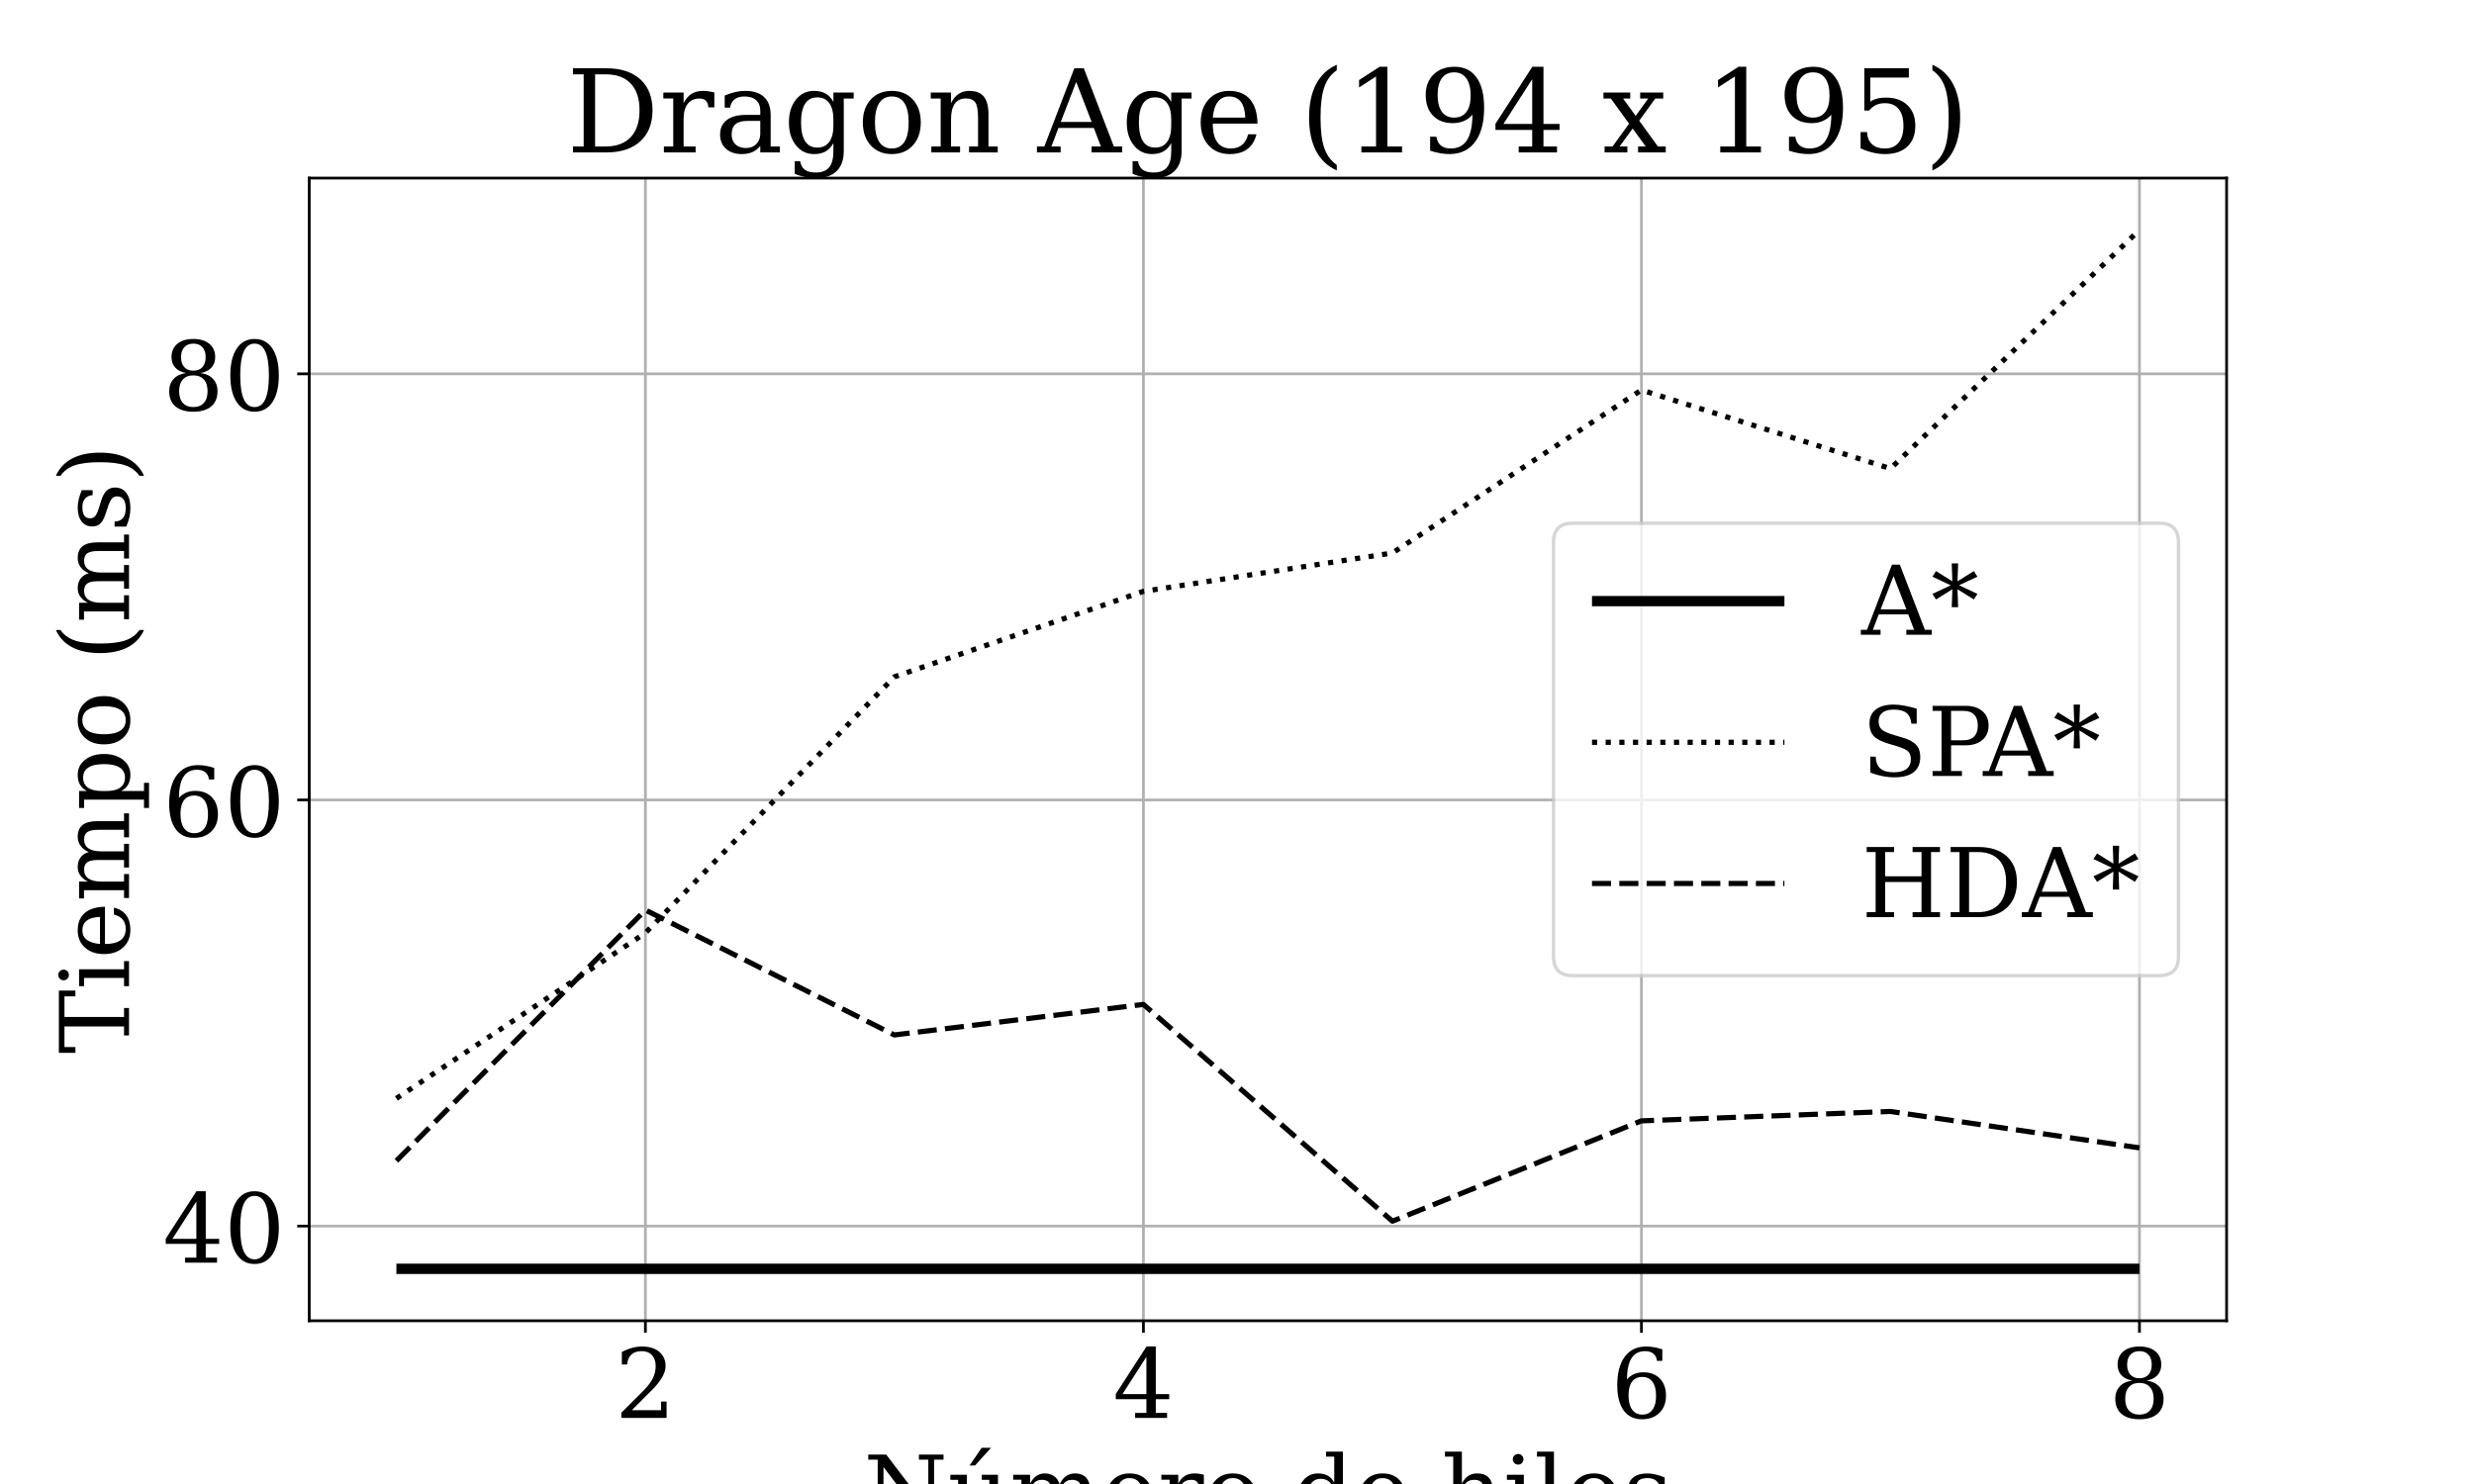
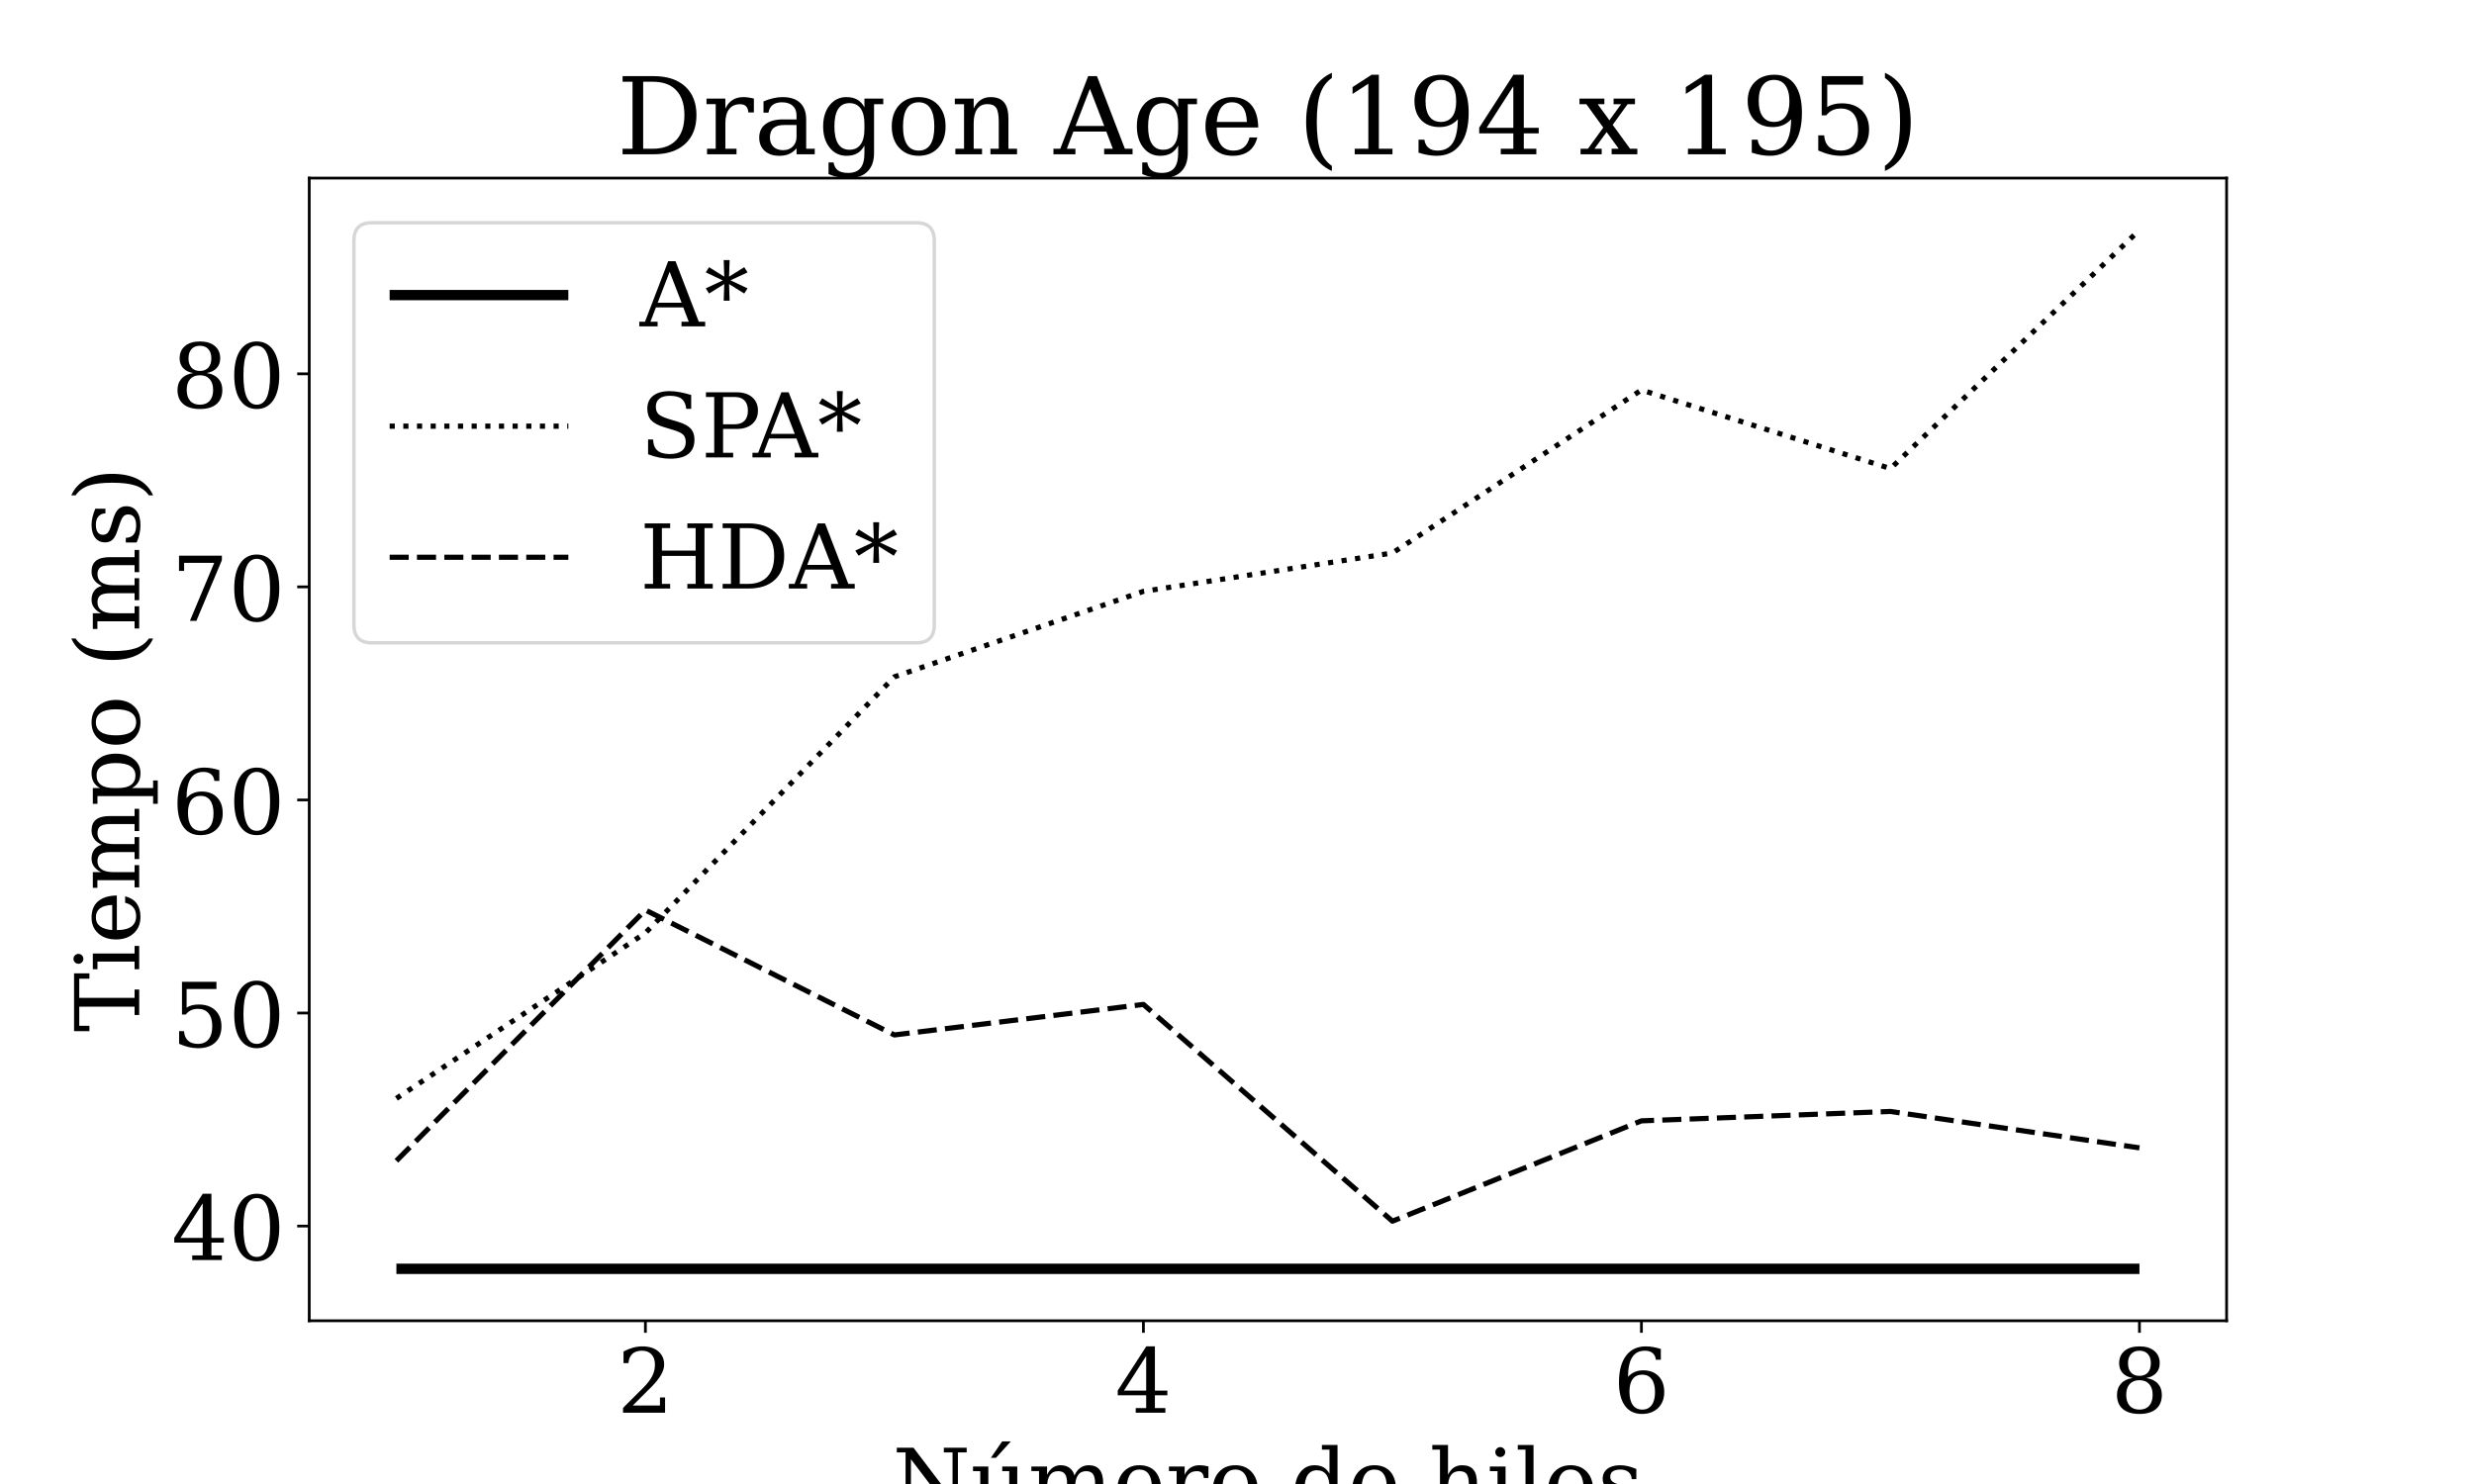
<svg xmlns="http://www.w3.org/2000/svg" xmlns:xlink="http://www.w3.org/1999/xlink" width="720pt" height="432pt" viewBox="0 0 720 432" version="1.1">
  <defs>
    <style type="text/css">*{stroke-linejoin: round; stroke-linecap: butt}</style>
  </defs>
  <g id="figure_1">
    <g id="patch_1">
      <path d="M 0 432  L 720 432  L 720 0  L 0 0  z " style="fill: #ffffff" />
    </g>
    <g id="axes_1">
      <g id="patch_2">
        <path d="M 90 384.48  L 648 384.48  L 648 51.84  L 90 51.84  z " style="fill: #ffffff" />
      </g>
      <g id="matplotlib.axis_1">
        <g id="xtick_1">
          <g id="line2d_1">
-             <path d="M 187.831 384.48  L 187.831 51.84  " clip-path="url(#p3e24e5c0d7)" style="fill: none; stroke: #b0b0b0; stroke-width: 0.8; stroke-linecap: square" />
-           </g>
+             <defs>
+               <path id="m3d570797fe" d="M 0 0  L 0 3.5  " style="stroke: #000000; stroke-width: 0.8" />
+             </defs>
+             <g>
+               <use xlink:href="#m3d570797fe" x="187.831" y="384.48" style="stroke: #000000; stroke-width: 0.8" />
+             </g>
+           </g>
+           <g id="text_1">
+             <g transform="translate(179.5599 411.2359) scale(0.26 -0.26)">
+               <defs>
+                 <path id="DejaVuSerif-32" d="M 819 3553  L 469 3553  L 469 4384  Q 803 4563 1142 4656  Q 1481 4750 1806 4750  Q 2534 4750 2956 4397  Q 3378 4044 3378 3438  Q 3378 2753 2422 1800  Q 2347 1728 2309 1691  L 1131 513  L 3078 513  L 3078 1088  L 3444 1088  L 3444 0  L 434 0  L 434 341  L 1850 1753  Q 2319 2222 2519 2614  Q 2719 3006 2719 3438  Q 2719 3909 2473 4175  Q 2228 4441 1797 4441  Q 1350 4441 1106 4219  Q 863 3997 819 3553  z " transform="scale(0.015625)" />
+               </defs>
+               <use xlink:href="#DejaVuSerif-32" />
+             </g>
+           </g>
+         </g>
+         <g id="xtick_2">
          <g id="line2d_2">
-             <defs>
-               <path id="m020f2314e7" d="M 0 0  L 0 3.5  " style="stroke: #000000; stroke-width: 0.8" />
-             </defs>
-             <g>
-               <use xlink:href="#m020f2314e7" x="187.831" y="384.48" style="stroke: #000000; stroke-width: 0.8" />
-             </g>
-           </g>
-           <g id="text_1">
-             <g transform="translate(178.9237 412.7556) scale(0.28 -0.28)">
-               <defs>
-                 <path id="DejaVuSerif-32" d="M 819 3553  L 469 3553  L 469 4384  Q 803 4563 1142 4656  Q 1481 4750 1806 4750  Q 2534 4750 2956 4397  Q 3378 4044 3378 3438  Q 3378 2753 2422 1800  Q 2347 1728 2309 1691  L 1131 513  L 3078 513  L 3078 1088  L 3444 1088  L 3444 0  L 434 0  L 434 341  L 1850 1753  Q 2319 2222 2519 2614  Q 2719 3006 2719 3438  Q 2719 3909 2473 4175  Q 2228 4441 1797 4441  Q 1350 4441 1106 4219  Q 863 3997 819 3553  z " transform="scale(0.015625)" />
-               </defs>
-               <use xlink:href="#DejaVuSerif-32" />
-             </g>
-           </g>
-         </g>
-         <g id="xtick_2">
+             <g>
+               <use xlink:href="#m3d570797fe" x="332.766" y="384.48" style="stroke: #000000; stroke-width: 0.8" />
+             </g>
+           </g>
+           <g id="text_2">
+             <g transform="translate(324.495 411.2359) scale(0.26 -0.26)">
+               <defs>
+                 <path id="DejaVuSerif-34" d="M 2234 1581  L 2234 4063  L 641 1581  L 2234 1581  z M 3609 0  L 1484 0  L 1484 331  L 2234 331  L 2234 1247  L 197 1247  L 197 1588  L 2241 4750  L 2859 4750  L 2859 1581  L 3750 1581  L 3750 1247  L 2859 1247  L 2859 331  L 3609 331  L 3609 0  z " transform="scale(0.015625)" />
+               </defs>
+               <use xlink:href="#DejaVuSerif-34" />
+             </g>
+           </g>
+         </g>
+         <g id="xtick_3">
          <g id="line2d_3">
-             <path d="M 332.766 384.48  L 332.766 51.84  " clip-path="url(#p3e24e5c0d7)" style="fill: none; stroke: #b0b0b0; stroke-width: 0.8; stroke-linecap: square" />
-           </g>
+             <g>
+               <use xlink:href="#m3d570797fe" x="477.701" y="384.48" style="stroke: #000000; stroke-width: 0.8" />
+             </g>
+           </g>
+           <g id="text_3">
+             <g transform="translate(469.43 411.2359) scale(0.26 -0.26)">
+               <defs>
+                 <path id="DejaVuSerif-36" d="M 2094 219  Q 2534 219 2771 542  Q 3009 866 3009 1472  Q 3009 2078 2771 2401  Q 2534 2725 2094 2725  Q 1647 2725 1412 2412  Q 1178 2100 1178 1509  Q 1178 888 1415 553  Q 1653 219 2094 219  z M 1075 2569  Q 1288 2803 1556 2918  Q 1825 3034 2163 3034  Q 2859 3034 3264 2615  Q 3669 2197 3669 1472  Q 3669 763 3233 336  Q 2797 -91 2069 -91  Q 1278 -91 853 498  Q 428 1088 428 2181  Q 428 3406 931 4078  Q 1434 4750 2350 4750  Q 2597 4750 2869 4703  Q 3141 4656 3425 4563  L 3425 3794  L 3072 3794  Q 3034 4109 2831 4275  Q 2628 4441 2284 4441  Q 1678 4441 1381 3981  Q 1084 3522 1075 2569  z " transform="scale(0.015625)" />
+               </defs>
+               <use xlink:href="#DejaVuSerif-36" />
+             </g>
+           </g>
+         </g>
+         <g id="xtick_4">
          <g id="line2d_4">
            <g>
-               <use xlink:href="#m020f2314e7" x="332.766" y="384.48" style="stroke: #000000; stroke-width: 0.8" />
-             </g>
-           </g>
-           <g id="text_2">
-             <g transform="translate(323.8587 412.7556) scale(0.28 -0.28)">
-               <defs>
-                 <path id="DejaVuSerif-34" d="M 2234 1581  L 2234 4063  L 641 1581  L 2234 1581  z M 3609 0  L 1484 0  L 1484 331  L 2234 331  L 2234 1247  L 197 1247  L 197 1588  L 2241 4750  L 2859 4750  L 2859 1581  L 3750 1581  L 3750 1247  L 2859 1247  L 2859 331  L 3609 331  L 3609 0  z " transform="scale(0.015625)" />
-               </defs>
-               <use xlink:href="#DejaVuSerif-34" />
-             </g>
-           </g>
-         </g>
-         <g id="xtick_3">
-           <g id="line2d_5">
-             <path d="M 477.701 384.48  L 477.701 51.84  " clip-path="url(#p3e24e5c0d7)" style="fill: none; stroke: #b0b0b0; stroke-width: 0.8; stroke-linecap: square" />
-           </g>
-           <g id="line2d_6">
-             <g>
-               <use xlink:href="#m020f2314e7" x="477.701" y="384.48" style="stroke: #000000; stroke-width: 0.8" />
-             </g>
-           </g>
-           <g id="text_3">
-             <g transform="translate(468.7938 412.7556) scale(0.28 -0.28)">
-               <defs>
-                 <path id="DejaVuSerif-36" d="M 2094 219  Q 2534 219 2771 542  Q 3009 866 3009 1472  Q 3009 2078 2771 2401  Q 2534 2725 2094 2725  Q 1647 2725 1412 2412  Q 1178 2100 1178 1509  Q 1178 888 1415 553  Q 1653 219 2094 219  z M 1075 2569  Q 1288 2803 1556 2918  Q 1825 3034 2163 3034  Q 2859 3034 3264 2615  Q 3669 2197 3669 1472  Q 3669 763 3233 336  Q 2797 -91 2069 -91  Q 1278 -91 853 498  Q 428 1088 428 2181  Q 428 3406 931 4078  Q 1434 4750 2350 4750  Q 2597 4750 2869 4703  Q 3141 4656 3425 4563  L 3425 3794  L 3072 3794  Q 3034 4109 2831 4275  Q 2628 4441 2284 4441  Q 1678 4441 1381 3981  Q 1084 3522 1075 2569  z " transform="scale(0.015625)" />
-               </defs>
-               <use xlink:href="#DejaVuSerif-36" />
-             </g>
-           </g>
-         </g>
-         <g id="xtick_4">
-           <g id="line2d_7">
-             <path d="M 622.636 384.48  L 622.636 51.84  " clip-path="url(#p3e24e5c0d7)" style="fill: none; stroke: #b0b0b0; stroke-width: 0.8; stroke-linecap: square" />
-           </g>
-           <g id="line2d_8">
-             <g>
-               <use xlink:href="#m020f2314e7" x="622.636" y="384.48" style="stroke: #000000; stroke-width: 0.8" />
+               <use xlink:href="#m3d570797fe" x="622.636" y="384.48" style="stroke: #000000; stroke-width: 0.8" />
            </g>
          </g>
          <g id="text_4">
-             <g transform="translate(613.7289 412.7556) scale(0.28 -0.28)">
+             <g transform="translate(614.3651 411.2359) scale(0.26 -0.26)">
              <defs>
                <path id="DejaVuSerif-38" d="M 2981 1275  Q 2981 1775 2732 2051  Q 2484 2328 2034 2328  Q 1584 2328 1336 2051  Q 1088 1775 1088 1275  Q 1088 772 1336 495  Q 1584 219 2034 219  Q 2484 219 2732 495  Q 2981 772 2981 1275  z M 2853 3541  Q 2853 3966 2637 4203  Q 2422 4441 2034 4441  Q 1650 4441 1433 4203  Q 1216 3966 1216 3541  Q 1216 3113 1433 2875  Q 1650 2638 2034 2638  Q 2422 2638 2637 2875  Q 2853 3113 2853 3541  z M 2516 2484  Q 3047 2413 3344 2092  Q 3641 1772 3641 1275  Q 3641 619 3225 264  Q 2809 -91 2034 -91  Q 1263 -91 845 264  Q 428 619 428 1275  Q 428 1772 725 2092  Q 1022 2413 1556 2484  Q 1084 2569 832 2842  Q 581 3116 581 3541  Q 581 4103 968 4426  Q 1356 4750 2034 4750  Q 2713 4750 3100 4426  Q 3488 4103 3488 3541  Q 3488 3116 3236 2842  Q 2984 2569 2516 2484  z " transform="scale(0.015625)" />
              </defs>
              <use xlink:href="#DejaVuSerif-38" />
            </g>
          </g>
        </g>
        <g id="text_5">
-           <g transform="translate(251.3191 443.8544) scale(0.28 -0.28)">
+           <g transform="translate(259.7248 440.3991) scale(0.26 -0.26)">
            <defs>
              <path id="DejaVuSerif-4e" d="M 313 0  L 313 331  L 941 331  L 941 4331  L 313 4331  L 313 4666  L 1509 4666  L 4306 984  L 4306 4331  L 3681 4331  L 3681 4666  L 5319 4666  L 5319 4331  L 4691 4331  L 4691 -91  L 4313 -91  L 1325 3841  L 1325 331  L 1953 331  L 1953 0  L 313 0  z " transform="scale(0.015625)" />
              <path id="DejaVuSerif-fa" d="M 2266 3322  L 3341 3322  L 3341 331  L 3884 331  L 3884 0  L 2766 0  L 2766 588  Q 2606 256 2353 82  Q 2100 -91 1766 -91  Q 1213 -91 952 223  Q 691 538 691 1209  L 691 2988  L 172 2988  L 172 3322  L 1269 3322  L 1269 1388  Q 1269 781 1417 556  Q 1566 331 1947 331  Q 2347 331 2556 625  Q 2766 919 2766 1478  L 2766 2988  L 2266 2988  L 2266 3322  z M 2258 5119  L 2880 5119  L 1818 3944  L 1452 3944  L 2258 5119  z " transform="scale(0.015625)" />
              <path id="DejaVuSerif-6d" d="M 3316 2675  Q 3481 3041 3739 3227  Q 3997 3413 4341 3413  Q 4863 3413 5119 3089  Q 5375 2766 5375 2113  L 5375 331  L 5894 331  L 5894 0  L 4300 0  L 4300 331  L 4800 331  L 4800 2047  Q 4800 2556 4650 2772  Q 4500 2988 4153 2988  Q 3769 2988 3567 2697  Q 3366 2406 3366 1850  L 3366 331  L 3866 331  L 3866 0  L 2291 0  L 2291 331  L 2791 331  L 2791 2069  Q 2791 2566 2641 2777  Q 2491 2988 2144 2988  Q 1759 2988 1557 2697  Q 1356 2406 1356 1850  L 1356 331  L 1856 331  L 1856 0  L 263 0  L 263 331  L 781 331  L 781 2994  L 231 2994  L 231 3322  L 1356 3322  L 1356 2731  Q 1516 3063 1762 3238  Q 2009 3413 2322 3413  Q 2709 3413 2968 3220  Q 3228 3028 3316 2675  z " transform="scale(0.015625)" />
              <path id="DejaVuSerif-65" d="M 3469 1600  L 991 1600  L 991 1575  Q 991 903 1244 561  Q 1497 219 1991 219  Q 2369 219 2611 417  Q 2853 616 2950 1006  L 3413 1006  Q 3275 459 2904 184  Q 2534 -91 1931 -91  Q 1203 -91 761 389  Q 319 869 319 1663  Q 319 2450 753 2931  Q 1188 3413 1894 3413  Q 2647 3413 3050 2948  Q 3453 2484 3469 1600  z M 2791 1931  Q 2772 2513 2545 2808  Q 2319 3103 1894 3103  Q 1497 3103 1269 2806  Q 1041 2509 991 1931  L 2791 1931  z " transform="scale(0.015625)" />
              <path id="DejaVuSerif-72" d="M 3059 3328  L 3059 2497  L 2728 2497  Q 2713 2744 2591 2866  Q 2469 2988 2234 2988  Q 1809 2988 1582 2694  Q 1356 2400 1356 1850  L 1356 331  L 2022 331  L 2022 0  L 263 0  L 263 331  L 781 331  L 781 2994  L 231 2994  L 231 3322  L 1356 3322  L 1356 2731  Q 1525 3078 1790 3245  Q 2056 3413 2438 3413  Q 2578 3413 2733 3391  Q 2888 3369 3059 3328  z " transform="scale(0.015625)" />
              <path id="DejaVuSerif-6f" d="M 1925 219  Q 2388 219 2623 584  Q 2859 950 2859 1663  Q 2859 2375 2623 2739  Q 2388 3103 1925 3103  Q 1463 3103 1227 2739  Q 991 2375 991 1663  Q 991 950 1228 584  Q 1466 219 1925 219  z M 1925 -91  Q 1200 -91 759 389  Q 319 869 319 1663  Q 319 2456 758 2934  Q 1197 3413 1925 3413  Q 2653 3413 3092 2934  Q 3531 2456 3531 1663  Q 3531 869 3092 389  Q 2653 -91 1925 -91  z " transform="scale(0.015625)" />
              <path id="DejaVuSerif-20" transform="scale(0.015625)" />
              <path id="DejaVuSerif-64" d="M 3359 331  L 3909 331  L 3909 0  L 2784 0  L 2784 519  Q 2616 206 2355 57  Q 2094 -91 1709 -91  Q 1097 -91 708 395  Q 319 881 319 1663  Q 319 2444 706 2928  Q 1094 3413 1709 3413  Q 2094 3413 2355 3264  Q 2616 3116 2784 2803  L 2784 4531  L 2241 4531  L 2241 4863  L 3359 4863  L 3359 331  z M 2784 1497  L 2784 1825  Q 2784 2422 2554 2737  Q 2325 3053 1888 3053  Q 1444 3053 1217 2703  Q 991 2353 991 1663  Q 991 975 1217 622  Q 1444 269 1888 269  Q 2325 269 2554 583  Q 2784 897 2784 1497  z " transform="scale(0.015625)" />
              <path id="DejaVuSerif-68" d="M 263 0  L 263 331  L 781 331  L 781 4531  L 231 4531  L 231 4863  L 1356 4863  L 1356 2731  Q 1516 3069 1770 3241  Q 2025 3413 2363 3413  Q 2913 3413 3172 3097  Q 3431 2781 3431 2113  L 3431 331  L 3944 331  L 3944 0  L 2356 0  L 2356 331  L 2853 331  L 2853 1931  Q 2853 2541 2704 2764  Q 2556 2988 2175 2988  Q 1775 2988 1565 2697  Q 1356 2406 1356 1850  L 1356 331  L 1856 331  L 1856 0  L 263 0  z " transform="scale(0.015625)" />
              <path id="DejaVuSerif-69" d="M 622 4353  Q 622 4497 726 4603  Q 831 4709 978 4709  Q 1122 4709 1226 4603  Q 1331 4497 1331 4353  Q 1331 4206 1228 4103  Q 1125 4000 978 4000  Q 831 4000 726 4103  Q 622 4206 622 4353  z M 1356 331  L 1900 331  L 1900 0  L 231 0  L 231 331  L 781 331  L 781 2988  L 231 2988  L 231 3322  L 1356 3322  L 1356 331  z " transform="scale(0.015625)" />
              <path id="DejaVuSerif-6c" d="M 1313 331  L 1856 331  L 1856 0  L 184 0  L 184 331  L 738 331  L 738 4531  L 184 4531  L 184 4863  L 1313 4863  L 1313 331  z " transform="scale(0.015625)" />
              <path id="DejaVuSerif-73" d="M 359 184  L 359 959  L 691 959  Q 703 588 923 403  Q 1144 219 1575 219  Q 1963 219 2166 364  Q 2369 509 2369 788  Q 2369 1006 2220 1140  Q 2072 1275 1594 1428  L 1178 1569  Q 750 1706 558 1912  Q 366 2119 366 2438  Q 366 2894 700 3153  Q 1034 3413 1625 3413  Q 1888 3413 2178 3344  Q 2469 3275 2778 3144  L 2778 2419  L 2447 2419  Q 2434 2741 2221 2922  Q 2009 3103 1644 3103  Q 1281 3103 1095 2975  Q 909 2847 909 2591  Q 909 2381 1050 2254  Q 1191 2128 1613 1997  L 2069 1856  Q 2541 1709 2748 1489  Q 2956 1269 2956 922  Q 2956 450 2595 179  Q 2234 -91 1600 -91  Q 1278 -91 972 -22  Q 666 47 359 184  z " transform="scale(0.015625)" />
            </defs>
            <use xlink:href="#DejaVuSerif-4e" />
-             <use xlink:href="#DejaVuSerif-fa" x="87.5" />
-             <use xlink:href="#DejaVuSerif-6d" x="151.904" />
-             <use xlink:href="#DejaVuSerif-65" x="246.729" />
-             <use xlink:href="#DejaVuSerif-72" x="305.908" />
-             <use xlink:href="#DejaVuSerif-6f" x="353.711" />
-             <use xlink:href="#DejaVuSerif-20" x="413.916" />
-             <use xlink:href="#DejaVuSerif-64" x="445.703" />
-             <use xlink:href="#DejaVuSerif-65" x="509.717" />
-             <use xlink:href="#DejaVuSerif-20" x="568.896" />
-             <use xlink:href="#DejaVuSerif-68" x="600.684" />
-             <use xlink:href="#DejaVuSerif-69" x="665.088" />
-             <use xlink:href="#DejaVuSerif-6c" x="697.07" />
-             <use xlink:href="#DejaVuSerif-6f" x="729.053" />
-             <use xlink:href="#DejaVuSerif-73" x="789.258" />
+             <use xlink:href="#DejaVuSerif-fa" transform="translate(87.5 0)" />
+             <use xlink:href="#DejaVuSerif-6d" transform="translate(151.9043 0)" />
+             <use xlink:href="#DejaVuSerif-65" transform="translate(246.7285 0)" />
+             <use xlink:href="#DejaVuSerif-72" transform="translate(305.9082 0)" />
+             <use xlink:href="#DejaVuSerif-6f" transform="translate(353.7109 0)" />
+             <use xlink:href="#DejaVuSerif-20" transform="translate(413.916 0)" />
+             <use xlink:href="#DejaVuSerif-64" transform="translate(445.7031 0)" />
+             <use xlink:href="#DejaVuSerif-65" transform="translate(509.7168 0)" />
+             <use xlink:href="#DejaVuSerif-20" transform="translate(568.8965 0)" />
+             <use xlink:href="#DejaVuSerif-68" transform="translate(600.6836 0)" />
+             <use xlink:href="#DejaVuSerif-69" transform="translate(665.0879 0)" />
+             <use xlink:href="#DejaVuSerif-6c" transform="translate(697.0703 0)" />
+             <use xlink:href="#DejaVuSerif-6f" transform="translate(729.0527 0)" />
+             <use xlink:href="#DejaVuSerif-73" transform="translate(789.2578 0)" />
          </g>
        </g>
      </g>
      <g id="matplotlib.axis_2">
        <g id="ytick_1">
+           <g id="line2d_5">
+             <defs>
+               <path id="m3e7a7ecab2" d="M 0 0  L -3.5 0  " style="stroke: #000000; stroke-width: 0.8" />
+             </defs>
+             <g>
+               <use xlink:href="#m3e7a7ecab2" x="90" y="356.917" style="stroke: #000000; stroke-width: 0.8" />
+             </g>
+           </g>
+           <g id="text_6">
+             <g transform="translate(49.915 366.7952) scale(0.26 -0.26)">
+               <defs>
+                 <path id="DejaVuSerif-30" d="M 2034 219  Q 2513 219 2750 744  Q 2988 1269 2988 2328  Q 2988 3391 2750 3916  Q 2513 4441 2034 4441  Q 1556 4441 1318 3916  Q 1081 3391 1081 2328  Q 1081 1269 1318 744  Q 1556 219 2034 219  z M 2034 -91  Q 1275 -91 848 546  Q 422 1184 422 2328  Q 422 3475 848 4112  Q 1275 4750 2034 4750  Q 2797 4750 3222 4112  Q 3647 3475 3647 2328  Q 3647 1184 3222 546  Q 2797 -91 2034 -91  z " transform="scale(0.015625)" />
+               </defs>
+               <use xlink:href="#DejaVuSerif-34" />
+               <use xlink:href="#DejaVuSerif-30" transform="translate(63.62305 0)" />
+             </g>
+           </g>
+         </g>
+         <g id="ytick_2">
+           <g id="line2d_6">
+             <g>
+               <use xlink:href="#m3e7a7ecab2" x="90" y="294.893" style="stroke: #000000; stroke-width: 0.8" />
+             </g>
+           </g>
+           <g id="text_7">
+             <g transform="translate(49.915 304.7707) scale(0.26 -0.26)">
+               <defs>
+                 <path id="DejaVuSerif-35" d="M 3219 4666  L 3219 4153  L 1081 4153  L 1081 2816  Q 1244 2928 1461 2984  Q 1678 3041 1947 3041  Q 2703 3041 3140 2622  Q 3578 2203 3578 1478  Q 3578 738 3136 323  Q 2694 -91 1894 -91  Q 1572 -91 1234 -12  Q 897 66 544 225  L 544 1131  L 897 1131  Q 925 688 1179 453  Q 1434 219 1894 219  Q 2388 219 2653 544  Q 2919 869 2919 1478  Q 2919 2084 2655 2407  Q 2391 2731 1894 2731  Q 1613 2731 1398 2631  Q 1184 2531 1019 2322  L 750 2322  L 750 4666  L 3219 4666  z " transform="scale(0.015625)" />
+               </defs>
+               <use xlink:href="#DejaVuSerif-35" />
+               <use xlink:href="#DejaVuSerif-30" transform="translate(63.62305 0)" />
+             </g>
+           </g>
+         </g>
+         <g id="ytick_3">
+           <g id="line2d_7">
+             <g>
+               <use xlink:href="#m3e7a7ecab2" x="90" y="232.868" style="stroke: #000000; stroke-width: 0.8" />
+             </g>
+           </g>
+           <g id="text_8">
+             <g transform="translate(49.915 242.7462) scale(0.26 -0.26)">
+               <use xlink:href="#DejaVuSerif-36" />
+               <use xlink:href="#DejaVuSerif-30" transform="translate(63.62305 0)" />
+             </g>
+           </g>
+         </g>
+         <g id="ytick_4">
+           <g id="line2d_8">
+             <g>
+               <use xlink:href="#m3e7a7ecab2" x="90" y="170.844" style="stroke: #000000; stroke-width: 0.8" />
+             </g>
+           </g>
+           <g id="text_9">
+             <g transform="translate(49.915 180.7216) scale(0.26 -0.26)">
+               <defs>
+                 <path id="DejaVuSerif-37" d="M 3609 4347  L 1784 0  L 1319 0  L 3059 4153  L 903 4153  L 903 3578  L 538 3578  L 538 4666  L 3609 4666  L 3609 4347  z " transform="scale(0.015625)" />
+               </defs>
+               <use xlink:href="#DejaVuSerif-37" />
+               <use xlink:href="#DejaVuSerif-30" transform="translate(63.62305 0)" />
+             </g>
+           </g>
+         </g>
+         <g id="ytick_5">
          <g id="line2d_9">
-             <path d="M 90 356.917  L 648 356.917  " clip-path="url(#p3e24e5c0d7)" style="fill: none; stroke: #b0b0b0; stroke-width: 0.8; stroke-linecap: square" />
-           </g>
-           <g id="line2d_10">
-             <defs>
-               <path id="m170f119fc4" d="M 0 0  L -3.5 0  " style="stroke: #000000; stroke-width: 0.8" />
-             </defs>
-             <g>
-               <use xlink:href="#m170f119fc4" x="90" y="356.917" style="stroke: #000000; stroke-width: 0.8" />
-             </g>
-           </g>
-           <g id="text_6">
-             <g transform="translate(47.37 367.5551) scale(0.28 -0.28)">
-               <defs>
-                 <path id="DejaVuSerif-30" d="M 2034 219  Q 2513 219 2750 744  Q 2988 1269 2988 2328  Q 2988 3391 2750 3916  Q 2513 4441 2034 4441  Q 1556 4441 1318 3916  Q 1081 3391 1081 2328  Q 1081 1269 1318 744  Q 1556 219 2034 219  z M 2034 -91  Q 1275 -91 848 546  Q 422 1184 422 2328  Q 422 3475 848 4112  Q 1275 4750 2034 4750  Q 2797 4750 3222 4112  Q 3647 3475 3647 2328  Q 3647 1184 3222 546  Q 2797 -91 2034 -91  z " transform="scale(0.015625)" />
-               </defs>
-               <use xlink:href="#DejaVuSerif-34" />
-               <use xlink:href="#DejaVuSerif-30" x="63.623" />
-             </g>
-           </g>
-         </g>
-         <g id="ytick_2">
-           <g id="line2d_11">
-             <path d="M 90 232.868  L 648 232.868  " clip-path="url(#p3e24e5c0d7)" style="fill: none; stroke: #b0b0b0; stroke-width: 0.8; stroke-linecap: square" />
-           </g>
-           <g id="line2d_12">
-             <g>
-               <use xlink:href="#m170f119fc4" x="90" y="232.868" style="stroke: #000000; stroke-width: 0.8" />
-             </g>
-           </g>
-           <g id="text_7">
-             <g transform="translate(47.37 243.506) scale(0.28 -0.28)">
-               <use xlink:href="#DejaVuSerif-36" />
-               <use xlink:href="#DejaVuSerif-30" x="63.623" />
-             </g>
-           </g>
-         </g>
-         <g id="ytick_3">
-           <g id="line2d_13">
-             <path d="M 90 108.819  L 648 108.819  " clip-path="url(#p3e24e5c0d7)" style="fill: none; stroke: #b0b0b0; stroke-width: 0.8; stroke-linecap: square" />
-           </g>
-           <g id="line2d_14">
-             <g>
-               <use xlink:href="#m170f119fc4" x="90" y="108.819" style="stroke: #000000; stroke-width: 0.8" />
-             </g>
-           </g>
-           <g id="text_8">
-             <g transform="translate(47.37 119.4569) scale(0.28 -0.28)">
+             <g>
+               <use xlink:href="#m3e7a7ecab2" x="90" y="108.819" style="stroke: #000000; stroke-width: 0.8" />
+             </g>
+           </g>
+           <g id="text_10">
+             <g transform="translate(49.915 118.6971) scale(0.26 -0.26)">
              <use xlink:href="#DejaVuSerif-38" />
-               <use xlink:href="#DejaVuSerif-30" x="63.623" />
-             </g>
-           </g>
-         </g>
-         <g id="text_9">
-           <g transform="translate(37.54688 306.7625) rotate(-90) scale(0.28 -0.28)">
+               <use xlink:href="#DejaVuSerif-30" transform="translate(63.62305 0)" />
+             </g>
+           </g>
+         </g>
+         <g id="text_11">
+           <g transform="translate(40.50781 300.4337) rotate(-90) scale(0.26 -0.26)">
            <defs>
              <path id="DejaVuSerif-54" d="M 1222 0  L 1222 331  L 1819 331  L 1819 4294  L 447 4294  L 447 3566  L 63 3566  L 63 4666  L 4206 4666  L 4206 3566  L 3822 3566  L 3822 4294  L 2450 4294  L 2450 331  L 3047 331  L 3047 0  L 1222 0  z " transform="scale(0.015625)" />
              <path id="DejaVuSerif-70" d="M 1313 1825  L 1313 1497  Q 1313 897 1542 583  Q 1772 269 2209 269  Q 2650 269 2876 622  Q 3103 975 3103 1663  Q 3103 2353 2876 2703  Q 2650 3053 2209 3053  Q 1772 3053 1542 2737  Q 1313 2422 1313 1825  z M 738 2988  L 184 2988  L 184 3322  L 1313 3322  L 1313 2803  Q 1481 3116 1742 3264  Q 2003 3413 2388 3413  Q 3000 3413 3387 2928  Q 3775 2444 3775 1663  Q 3775 881 3387 395  Q 3000 -91 2388 -91  Q 2003 -91 1742 57  Q 1481 206 1313 519  L 1313 -997  L 1856 -997  L 1856 -1331  L 184 -1331  L 184 -997  L 738 -997  L 738 2988  z " transform="scale(0.015625)" />
              <path id="DejaVuSerif-28" d="M 2041 -997  Q 1281 -656 893 83  Q 506 822 506 1931  Q 506 3044 893 3783  Q 1281 4522 2041 4863  L 2041 4556  Q 1559 4225 1350 3623  Q 1141 3022 1141 1931  Q 1141 844 1350 242  Q 1559 -359 2041 -691  L 2041 -997  z " transform="scale(0.015625)" />
              <path id="DejaVuSerif-29" d="M 453 -997  L 453 -691  Q 934 -359 1145 242  Q 1356 844 1356 1931  Q 1356 3022 1145 3623  Q 934 4225 453 4556  L 453 4863  Q 1216 4522 1603 3783  Q 1991 3044 1991 1931  Q 1991 822 1603 83  Q 1216 -656 453 -997  z " transform="scale(0.015625)" />
            </defs>
            <use xlink:href="#DejaVuSerif-54" />
-             <use xlink:href="#DejaVuSerif-69" x="66.699" />
-             <use xlink:href="#DejaVuSerif-65" x="98.682" />
-             <use xlink:href="#DejaVuSerif-6d" x="157.861" />
-             <use xlink:href="#DejaVuSerif-70" x="252.686" />
-             <use xlink:href="#DejaVuSerif-6f" x="316.699" />
-             <use xlink:href="#DejaVuSerif-20" x="376.904" />
-             <use xlink:href="#DejaVuSerif-28" x="408.691" />
-             <use xlink:href="#DejaVuSerif-6d" x="447.705" />
-             <use xlink:href="#DejaVuSerif-73" x="542.529" />
-             <use xlink:href="#DejaVuSerif-29" x="593.848" />
+             <use xlink:href="#DejaVuSerif-69" transform="translate(66.69922 0)" />
+             <use xlink:href="#DejaVuSerif-65" transform="translate(98.68164 0)" />
+             <use xlink:href="#DejaVuSerif-6d" transform="translate(157.8613 0)" />
+             <use xlink:href="#DejaVuSerif-70" transform="translate(252.6855 0)" />
+             <use xlink:href="#DejaVuSerif-6f" transform="translate(316.6992 0)" />
+             <use xlink:href="#DejaVuSerif-20" transform="translate(376.9043 0)" />
+             <use xlink:href="#DejaVuSerif-28" transform="translate(408.6914 0)" />
+             <use xlink:href="#DejaVuSerif-6d" transform="translate(447.7051 0)" />
+             <use xlink:href="#DejaVuSerif-73" transform="translate(542.5293 0)" />
+             <use xlink:href="#DejaVuSerif-29" transform="translate(593.8477 0)" />
          </g>
        </g>
      </g>
      <g id="LineCollection_1">
-         <path d="M 115.364 369.36  L 622.636 369.36  " clip-path="url(#p3e24e5c0d7)" style="fill: none; stroke: #000000; stroke-width: 3" />
-       </g>
-       <g id="line2d_15">
-         <path d="M 115.364 319.75  L 187.831 271.579  L 260.299 197.025  L 332.766 172.146  L 405.234 160.982  L 477.701 113.533  L 550.169 136.403  L 622.636 66.96  " clip-path="url(#p3e24e5c0d7)" style="fill: none; stroke-dasharray: 1.5,2.475; stroke-dashoffset: 0; stroke: #000000; stroke-width: 1.5" />
-       </g>
-       <g id="line2d_16">
-         <path d="M 115.364 337.919  L 187.831 264.92  L 260.299 301.279  L 332.766 292.392  L 405.234 355.494  L 477.701 326.286  L 550.169 323.55  L 622.636 334.145  " clip-path="url(#p3e24e5c0d7)" style="fill: none; stroke-dasharray: 5.55,2.4; stroke-dashoffset: 0; stroke: #000000; stroke-width: 1.5" />
+         <path d="M 115.364 369.36  L 622.636 369.36  " clip-path="url(#pe7cc52ee2f)" style="fill: none; stroke: #000000; stroke-width: 3" />
+       </g>
+       <g id="line2d_10">
+         <path d="M 115.364 319.75  L 187.831 271.579  L 260.299 197.025  L 332.766 172.146  L 405.234 160.982  L 477.701 113.533  L 550.169 136.403  L 622.636 66.96  " clip-path="url(#pe7cc52ee2f)" style="fill: none; stroke-dasharray: 1.5,2.475; stroke-dashoffset: 0; stroke: #000000; stroke-width: 1.5" />
+       </g>
+       <g id="line2d_11">
+         <path d="M 115.364 337.919  L 187.831 264.92  L 260.299 301.279  L 332.766 292.392  L 405.234 355.494  L 477.701 326.286  L 550.169 323.55  L 622.636 334.145  " clip-path="url(#pe7cc52ee2f)" style="fill: none; stroke-dasharray: 5.55,2.4; stroke-dashoffset: 0; stroke: #000000; stroke-width: 1.5" />
      </g>
      <g id="patch_3">
        <path d="M 90 384.48  L 90 51.84  " style="fill: none; stroke: #000000; stroke-width: 0.8; stroke-linejoin: miter; stroke-linecap: square" />
      </g>
      <g id="patch_4">
        <path d="M 648 384.48  L 648 51.84  " style="fill: none; stroke: #000000; stroke-width: 0.8; stroke-linejoin: miter; stroke-linecap: square" />
      </g>
      <g id="patch_5">
        <path d="M 90 384.48  L 648 384.48  " style="fill: none; stroke: #000000; stroke-width: 0.8; stroke-linejoin: miter; stroke-linecap: square" />
      </g>
      <g id="patch_6">
        <path d="M 90 51.84  L 648 51.84  " style="fill: none; stroke: #000000; stroke-width: 0.8; stroke-linejoin: miter; stroke-linecap: square" />
      </g>
-       <g id="text_10">
-         <g transform="translate(164.8905 44.3745) scale(0.336 -0.336)">
+       <g id="text_12">
+         <g transform="translate(179.4698 44.90775) scale(0.312 -0.312)">
          <defs>
            <path id="DejaVuSerif-44" d="M 1581 331  L 2163 331  Q 3072 331 3558 850  Q 4044 1369 4044 2338  Q 4044 3306 3559 3818  Q 3075 4331 2163 4331  L 1581 4331  L 1581 331  z M 353 0  L 353 331  L 947 331  L 947 4331  L 353 4331  L 353 4666  L 2209 4666  Q 3416 4666 4089 4050  Q 4763 3434 4763 2338  Q 4763 1238 4088 619  Q 3413 0 2209 0  L 353 0  z " transform="scale(0.015625)" />
            <path id="DejaVuSerif-61" d="M 2547 1044  L 2547 1747  L 1806 1747  Q 1378 1747 1168 1562  Q 959 1378 959 997  Q 959 650 1171 447  Q 1384 244 1747 244  Q 2106 244 2326 466  Q 2547 688 2547 1044  z M 3122 2075  L 3122 331  L 3634 331  L 3634 0  L 2547 0  L 2547 359  Q 2356 128 2106 18  Q 1856 -91 1522 -91  Q 969 -91 644 203  Q 319 497 319 997  Q 319 1513 691 1797  Q 1063 2081 1741 2081  L 2547 2081  L 2547 2309  Q 2547 2688 2317 2895  Q 2088 3103 1672 3103  Q 1328 3103 1125 2947  Q 922 2791 872 2484  L 575 2484  L 575 3156  Q 875 3284 1158 3348  Q 1441 3413 1709 3413  Q 2400 3413 2761 3070  Q 3122 2728 3122 2075  z " transform="scale(0.015625)" />
            <path id="DejaVuSerif-67" d="M 3359 2988  L 3359 72  Q 3359 -644 2965 -1033  Q 2572 -1422 1844 -1422  Q 1516 -1422 1216 -1362  Q 916 -1303 641 -1184  L 641 -488  L 941 -488  Q 997 -813 1206 -963  Q 1416 -1113 1806 -1113  Q 2313 -1113 2548 -827  Q 2784 -541 2784 72  L 2784 519  Q 2616 206 2355 57  Q 2094 -91 1709 -91  Q 1097 -91 708 395  Q 319 881 319 1663  Q 319 2444 706 2928  Q 1094 3413 1709 3413  Q 2094 3413 2355 3264  Q 2616 3116 2784 2803  L 2784 3322  L 3909 3322  L 3909 2988  L 3359 2988  z M 2784 1825  Q 2784 2422 2554 2737  Q 2325 3053 1888 3053  Q 1444 3053 1217 2703  Q 991 2353 991 1663  Q 991 975 1217 622  Q 1444 269 1888 269  Q 2325 269 2554 583  Q 2784 897 2784 1497  L 2784 1825  z " transform="scale(0.015625)" />
            <path id="DejaVuSerif-6e" d="M 263 0  L 263 331  L 781 331  L 781 2988  L 231 2988  L 231 3322  L 1356 3322  L 1356 2731  Q 1516 3069 1770 3241  Q 2025 3413 2363 3413  Q 2913 3413 3172 3097  Q 3431 2781 3431 2113  L 3431 331  L 3944 331  L 3944 0  L 2356 0  L 2356 331  L 2853 331  L 2853 1931  Q 2853 2541 2703 2767  Q 2553 2994 2175 2994  Q 1775 2994 1565 2701  Q 1356 2409 1356 1850  L 1356 331  L 1856 331  L 1856 0  L 263 0  z " transform="scale(0.015625)" />
            <path id="DejaVuSerif-41" d="M 1281 1691  L 2994 1691  L 2138 3909  L 1281 1691  z M -38 0  L -38 331  L 372 331  L 2034 4666  L 2559 4666  L 4225 331  L 4684 331  L 4684 0  L 2988 0  L 2988 331  L 3506 331  L 3116 1356  L 1153 1356  L 763 331  L 1275 331  L 1275 0  L -38 0  z " transform="scale(0.015625)" />
            <path id="DejaVuSerif-31" d="M 909 0  L 909 331  L 1722 331  L 1722 4213  L 781 3603  L 781 4013  L 1919 4750  L 2350 4750  L 2350 331  L 3163 331  L 3163 0  L 909 0  z " transform="scale(0.015625)" />
            <path id="DejaVuSerif-39" d="M 2994 2091  Q 2784 1856 2512 1740  Q 2241 1625 1900 1625  Q 1206 1625 804 2044  Q 403 2463 403 3188  Q 403 3897 839 4323  Q 1275 4750 2003 4750  Q 2794 4750 3217 4161  Q 3641 3572 3641 2478  Q 3641 1253 3137 581  Q 2634 -91 1722 -91  Q 1475 -91 1203 -44  Q 931 3 647 97  L 647 872  L 997 872  Q 1038 556 1241 387  Q 1444 219 1784 219  Q 2391 219 2687 676  Q 2984 1134 2994 2091  z M 1978 4441  Q 1534 4441 1298 4117  Q 1063 3794 1063 3188  Q 1063 2581 1298 2256  Q 1534 1931 1978 1931  Q 2422 1931 2658 2245  Q 2894 2559 2894 3150  Q 2894 3772 2656 4106  Q 2419 4441 1978 4441  z " transform="scale(0.015625)" />
            <path id="DejaVuSerif-78" d="M 1863 2028  L 2559 2988  L 2113 2988  L 2113 3322  L 3391 3322  L 3391 2988  L 2950 2988  L 2059 1759  L 3097 331  L 3531 331  L 3531 0  L 1997 0  L 1997 331  L 2419 331  L 1697 1325  L 972 331  L 1403 331  L 1403 0  L 141 0  L 141 331  L 581 331  L 1497 1594  L 488 2988  L 78 2988  L 78 3322  L 1563 3322  L 1563 2988  L 1166 2988  L 1863 2028  z " transform="scale(0.015625)" />
-             <path id="DejaVuSerif-35" d="M 3219 4666  L 3219 4153  L 1081 4153  L 1081 2816  Q 1244 2928 1461 2984  Q 1678 3041 1947 3041  Q 2703 3041 3140 2622  Q 3578 2203 3578 1478  Q 3578 738 3136 323  Q 2694 -91 1894 -91  Q 1572 -91 1234 -12  Q 897 66 544 225  L 544 1131  L 897 1131  Q 925 688 1179 453  Q 1434 219 1894 219  Q 2388 219 2653 544  Q 2919 869 2919 1478  Q 2919 2084 2655 2407  Q 2391 2731 1894 2731  Q 1613 2731 1398 2631  Q 1184 2531 1019 2322  L 750 2322  L 750 4666  L 3219 4666  z " transform="scale(0.015625)" />
          </defs>
          <use xlink:href="#DejaVuSerif-44" />
-           <use xlink:href="#DejaVuSerif-72" x="80.176" />
-           <use xlink:href="#DejaVuSerif-61" x="127.979" />
-           <use xlink:href="#DejaVuSerif-67" x="187.598" />
-           <use xlink:href="#DejaVuSerif-6f" x="251.611" />
-           <use xlink:href="#DejaVuSerif-6e" x="311.816" />
-           <use xlink:href="#DejaVuSerif-20" x="376.221" />
-           <use xlink:href="#DejaVuSerif-41" x="408.008" />
-           <use xlink:href="#DejaVuSerif-67" x="480.225" />
-           <use xlink:href="#DejaVuSerif-65" x="544.238" />
-           <use xlink:href="#DejaVuSerif-20" x="603.418" />
-           <use xlink:href="#DejaVuSerif-28" x="635.205" />
-           <use xlink:href="#DejaVuSerif-31" x="674.219" />
-           <use xlink:href="#DejaVuSerif-39" x="737.842" />
-           <use xlink:href="#DejaVuSerif-34" x="801.465" />
-           <use xlink:href="#DejaVuSerif-20" x="865.088" />
-           <use xlink:href="#DejaVuSerif-78" x="896.875" />
-           <use xlink:href="#DejaVuSerif-20" x="953.271" />
-           <use xlink:href="#DejaVuSerif-31" x="985.059" />
-           <use xlink:href="#DejaVuSerif-39" x="1048.682" />
-           <use xlink:href="#DejaVuSerif-35" x="1112.305" />
-           <use xlink:href="#DejaVuSerif-29" x="1175.928" />
+           <use xlink:href="#DejaVuSerif-72" transform="translate(80.17578 0)" />
+           <use xlink:href="#DejaVuSerif-61" transform="translate(127.9785 0)" />
+           <use xlink:href="#DejaVuSerif-67" transform="translate(187.5977 0)" />
+           <use xlink:href="#DejaVuSerif-6f" transform="translate(251.6113 0)" />
+           <use xlink:href="#DejaVuSerif-6e" transform="translate(311.8164 0)" />
+           <use xlink:href="#DejaVuSerif-20" transform="translate(376.2207 0)" />
+           <use xlink:href="#DejaVuSerif-41" transform="translate(408.0078 0)" />
+           <use xlink:href="#DejaVuSerif-67" transform="translate(480.2246 0)" />
+           <use xlink:href="#DejaVuSerif-65" transform="translate(544.2383 0)" />
+           <use xlink:href="#DejaVuSerif-20" transform="translate(603.418 0)" />
+           <use xlink:href="#DejaVuSerif-28" transform="translate(635.2051 0)" />
+           <use xlink:href="#DejaVuSerif-31" transform="translate(674.2188 0)" />
+           <use xlink:href="#DejaVuSerif-39" transform="translate(737.8418 0)" />
+           <use xlink:href="#DejaVuSerif-34" transform="translate(801.4648 0)" />
+           <use xlink:href="#DejaVuSerif-20" transform="translate(865.0879 0)" />
+           <use xlink:href="#DejaVuSerif-78" transform="translate(896.875 0)" />
+           <use xlink:href="#DejaVuSerif-20" transform="translate(953.2715 0)" />
+           <use xlink:href="#DejaVuSerif-31" transform="translate(985.0586 0)" />
+           <use xlink:href="#DejaVuSerif-39" transform="translate(1048.682 0)" />
+           <use xlink:href="#DejaVuSerif-35" transform="translate(1112.305 0)" />
+           <use xlink:href="#DejaVuSerif-29" transform="translate(1175.928 0)" />
        </g>
      </g>
      <g id="legend_1">
        <g id="patch_7">
-           <path d="M 457.714 284.008  L 628.4 284.008  Q 634 284.008 634 278.408  L 634 157.912  Q 634 152.312 628.4 152.312  L 457.714 152.312  Q 452.114 152.312 452.114 157.912  L 452.114 278.408  Q 452.114 284.008 457.714 284.008  z " style="fill: #ffffff; opacity: 0.8; stroke: #cccccc; stroke-linejoin: miter" />
-         </g>
-         <g id="line2d_17">
-           <path d="M 463.314 174.988  L 519.314 174.988  " style="fill: none; stroke: #000000; stroke-width: 3" />
-         </g>
-         <g id="text_11">
-           <g transform="translate(541.7138 184.7875) scale(0.28 -0.28)">
+           <path d="M 108.2 187.129  L 266.694 187.129  Q 271.894 187.129 271.894 181.929  L 271.894 70.04  Q 271.894 64.84 266.694 64.84  L 108.2 64.84  Q 103 64.84 103 70.04  L 103 181.929  Q 103 187.129 108.2 187.129  z " style="fill: #ffffff; opacity: 0.8; stroke: #cccccc; stroke-linejoin: miter" />
+         </g>
+         <g id="line2d_12">
+           <path d="M 113.4 85.896  L 165.4 85.896  " style="fill: none; stroke: #000000; stroke-width: 3" />
+         </g>
+         <g id="text_13">
+           <g transform="translate(186.2 94.99594) scale(0.26 -0.26)">
            <defs>
              <path id="DejaVuSerif-2a" d="M 3097 3866  L 1875 3297  L 3097 2719  L 2859 2350  L 1772 3028  L 1813 1838  L 1388 1838  L 1428 3028  L 341 2350  L 103 2719  L 1325 3291  L 103 3866  L 341 4238  L 1428 3559  L 1388 4750  L 1813 4750  L 1772 3559  L 2859 4238  L 3097 3866  z " transform="scale(0.015625)" />
            </defs>
            <use xlink:href="#DejaVuSerif-41" />
-             <use xlink:href="#DejaVuSerif-2a" x="72.217" />
-           </g>
-         </g>
-         <g id="line2d_18">
-           <path d="M 463.314 216.086  L 491.314 216.086  L 519.314 216.086  " style="fill: none; stroke-dasharray: 1.5,2.475; stroke-dashoffset: 0; stroke: #000000; stroke-width: 1.5" />
-         </g>
-         <g id="text_12">
-           <g transform="translate(541.7138 225.8862) scale(0.28 -0.28)">
+             <use xlink:href="#DejaVuSerif-2a" transform="translate(72.2168 0)" />
+           </g>
+         </g>
+         <g id="line2d_13">
+           <path d="M 113.4 124.059  L 139.4 124.059  L 165.4 124.059  " style="fill: none; stroke-dasharray: 1.5,2.475; stroke-dashoffset: 0; stroke: #000000; stroke-width: 1.5" />
+         </g>
+         <g id="text_14">
+           <g transform="translate(186.2 133.1591) scale(0.26 -0.26)">
            <defs>
              <path id="DejaVuSerif-53" d="M 594 225  L 594 1288  L 953 1284  Q 969 753 1261 498  Q 1553 244 2150 244  Q 2706 244 2998 464  Q 3291 684 3291 1106  Q 3291 1444 3114 1625  Q 2938 1806 2369 1978  L 1753 2163  Q 1084 2366 811 2669  Q 538 2972 538 3500  Q 538 4094 959 4422  Q 1381 4750 2144 4750  Q 2469 4750 2856 4679  Q 3244 4609 3681 4475  L 3681 3481  L 3328 3481  Q 3275 3975 2998 4195  Q 2722 4416 2156 4416  Q 1663 4416 1405 4214  Q 1147 4013 1147 3628  Q 1147 3294 1340 3103  Q 1534 2913 2163 2725  L 2741 2553  Q 3375 2363 3645 2067  Q 3916 1772 3916 1275  Q 3916 597 3481 253  Q 3047 -91 2188 -91  Q 1803 -91 1404 -12  Q 1006 66 594 225  z " transform="scale(0.015625)" />
              <path id="DejaVuSerif-50" d="M 1581 2375  L 2406 2375  Q 2872 2375 3115 2626  Q 3359 2878 3359 3353  Q 3359 3831 3115 4081  Q 2872 4331 2406 4331  L 1581 4331  L 1581 2375  z M 353 0  L 353 331  L 947 331  L 947 4331  L 353 4331  L 353 4666  L 2559 4666  Q 3259 4666 3668 4311  Q 4078 3956 4078 3353  Q 4078 2753 3668 2397  Q 3259 2041 2559 2041  L 1581 2041  L 1581 331  L 2303 331  L 2303 0  L 353 0  z " transform="scale(0.015625)" />
            </defs>
            <use xlink:href="#DejaVuSerif-53" />
-             <use xlink:href="#DejaVuSerif-50" x="68.506" />
-             <use xlink:href="#DejaVuSerif-41" x="126.666" />
-             <use xlink:href="#DejaVuSerif-2a" x="198.883" />
-           </g>
-         </g>
-         <g id="line2d_19">
-           <path d="M 463.314 257.185  L 491.314 257.185  L 519.314 257.185  " style="fill: none; stroke-dasharray: 5.55,2.4; stroke-dashoffset: 0; stroke: #000000; stroke-width: 1.5" />
-         </g>
-         <g id="text_13">
-           <g transform="translate(541.7138 266.985) scale(0.28 -0.28)">
+             <use xlink:href="#DejaVuSerif-50" transform="translate(68.50586 0)" />
+             <use xlink:href="#DejaVuSerif-41" transform="translate(126.666 0)" />
+             <use xlink:href="#DejaVuSerif-2a" transform="translate(198.8828 0)" />
+           </g>
+         </g>
+         <g id="line2d_14">
+           <path d="M 113.4 162.222  L 139.4 162.222  L 165.4 162.222  " style="fill: none; stroke-dasharray: 5.55,2.4; stroke-dashoffset: 0; stroke: #000000; stroke-width: 1.5" />
+         </g>
+         <g id="text_15">
+           <g transform="translate(186.2 171.3222) scale(0.26 -0.26)">
            <defs>
              <path id="DejaVuSerif-48" d="M 353 0  L 353 331  L 947 331  L 947 4331  L 353 4331  L 353 4666  L 2175 4666  L 2175 4331  L 1581 4331  L 1581 2719  L 4000 2719  L 4000 4331  L 3406 4331  L 3406 4666  L 5228 4666  L 5228 4331  L 4634 4331  L 4634 331  L 5228 331  L 5228 0  L 3406 0  L 3406 331  L 4000 331  L 4000 2338  L 1581 2338  L 1581 331  L 2175 331  L 2175 0  L 353 0  z " transform="scale(0.015625)" />
            </defs>
            <use xlink:href="#DejaVuSerif-48" />
-             <use xlink:href="#DejaVuSerif-44" x="87.207" />
-             <use xlink:href="#DejaVuSerif-41" x="167.383" />
-             <use xlink:href="#DejaVuSerif-2a" x="239.6" />
+             <use xlink:href="#DejaVuSerif-44" transform="translate(87.20703 0)" />
+             <use xlink:href="#DejaVuSerif-41" transform="translate(167.3828 0)" />
+             <use xlink:href="#DejaVuSerif-2a" transform="translate(239.5996 0)" />
          </g>
        </g>
      </g>
    </g>
  </g>
  <defs>
-     <clipPath id="p3e24e5c0d7">
+     <clipPath id="pe7cc52ee2f">
      <rect x="90" y="51.84" width="558" height="332.64" />
    </clipPath>
  </defs>
</svg>
